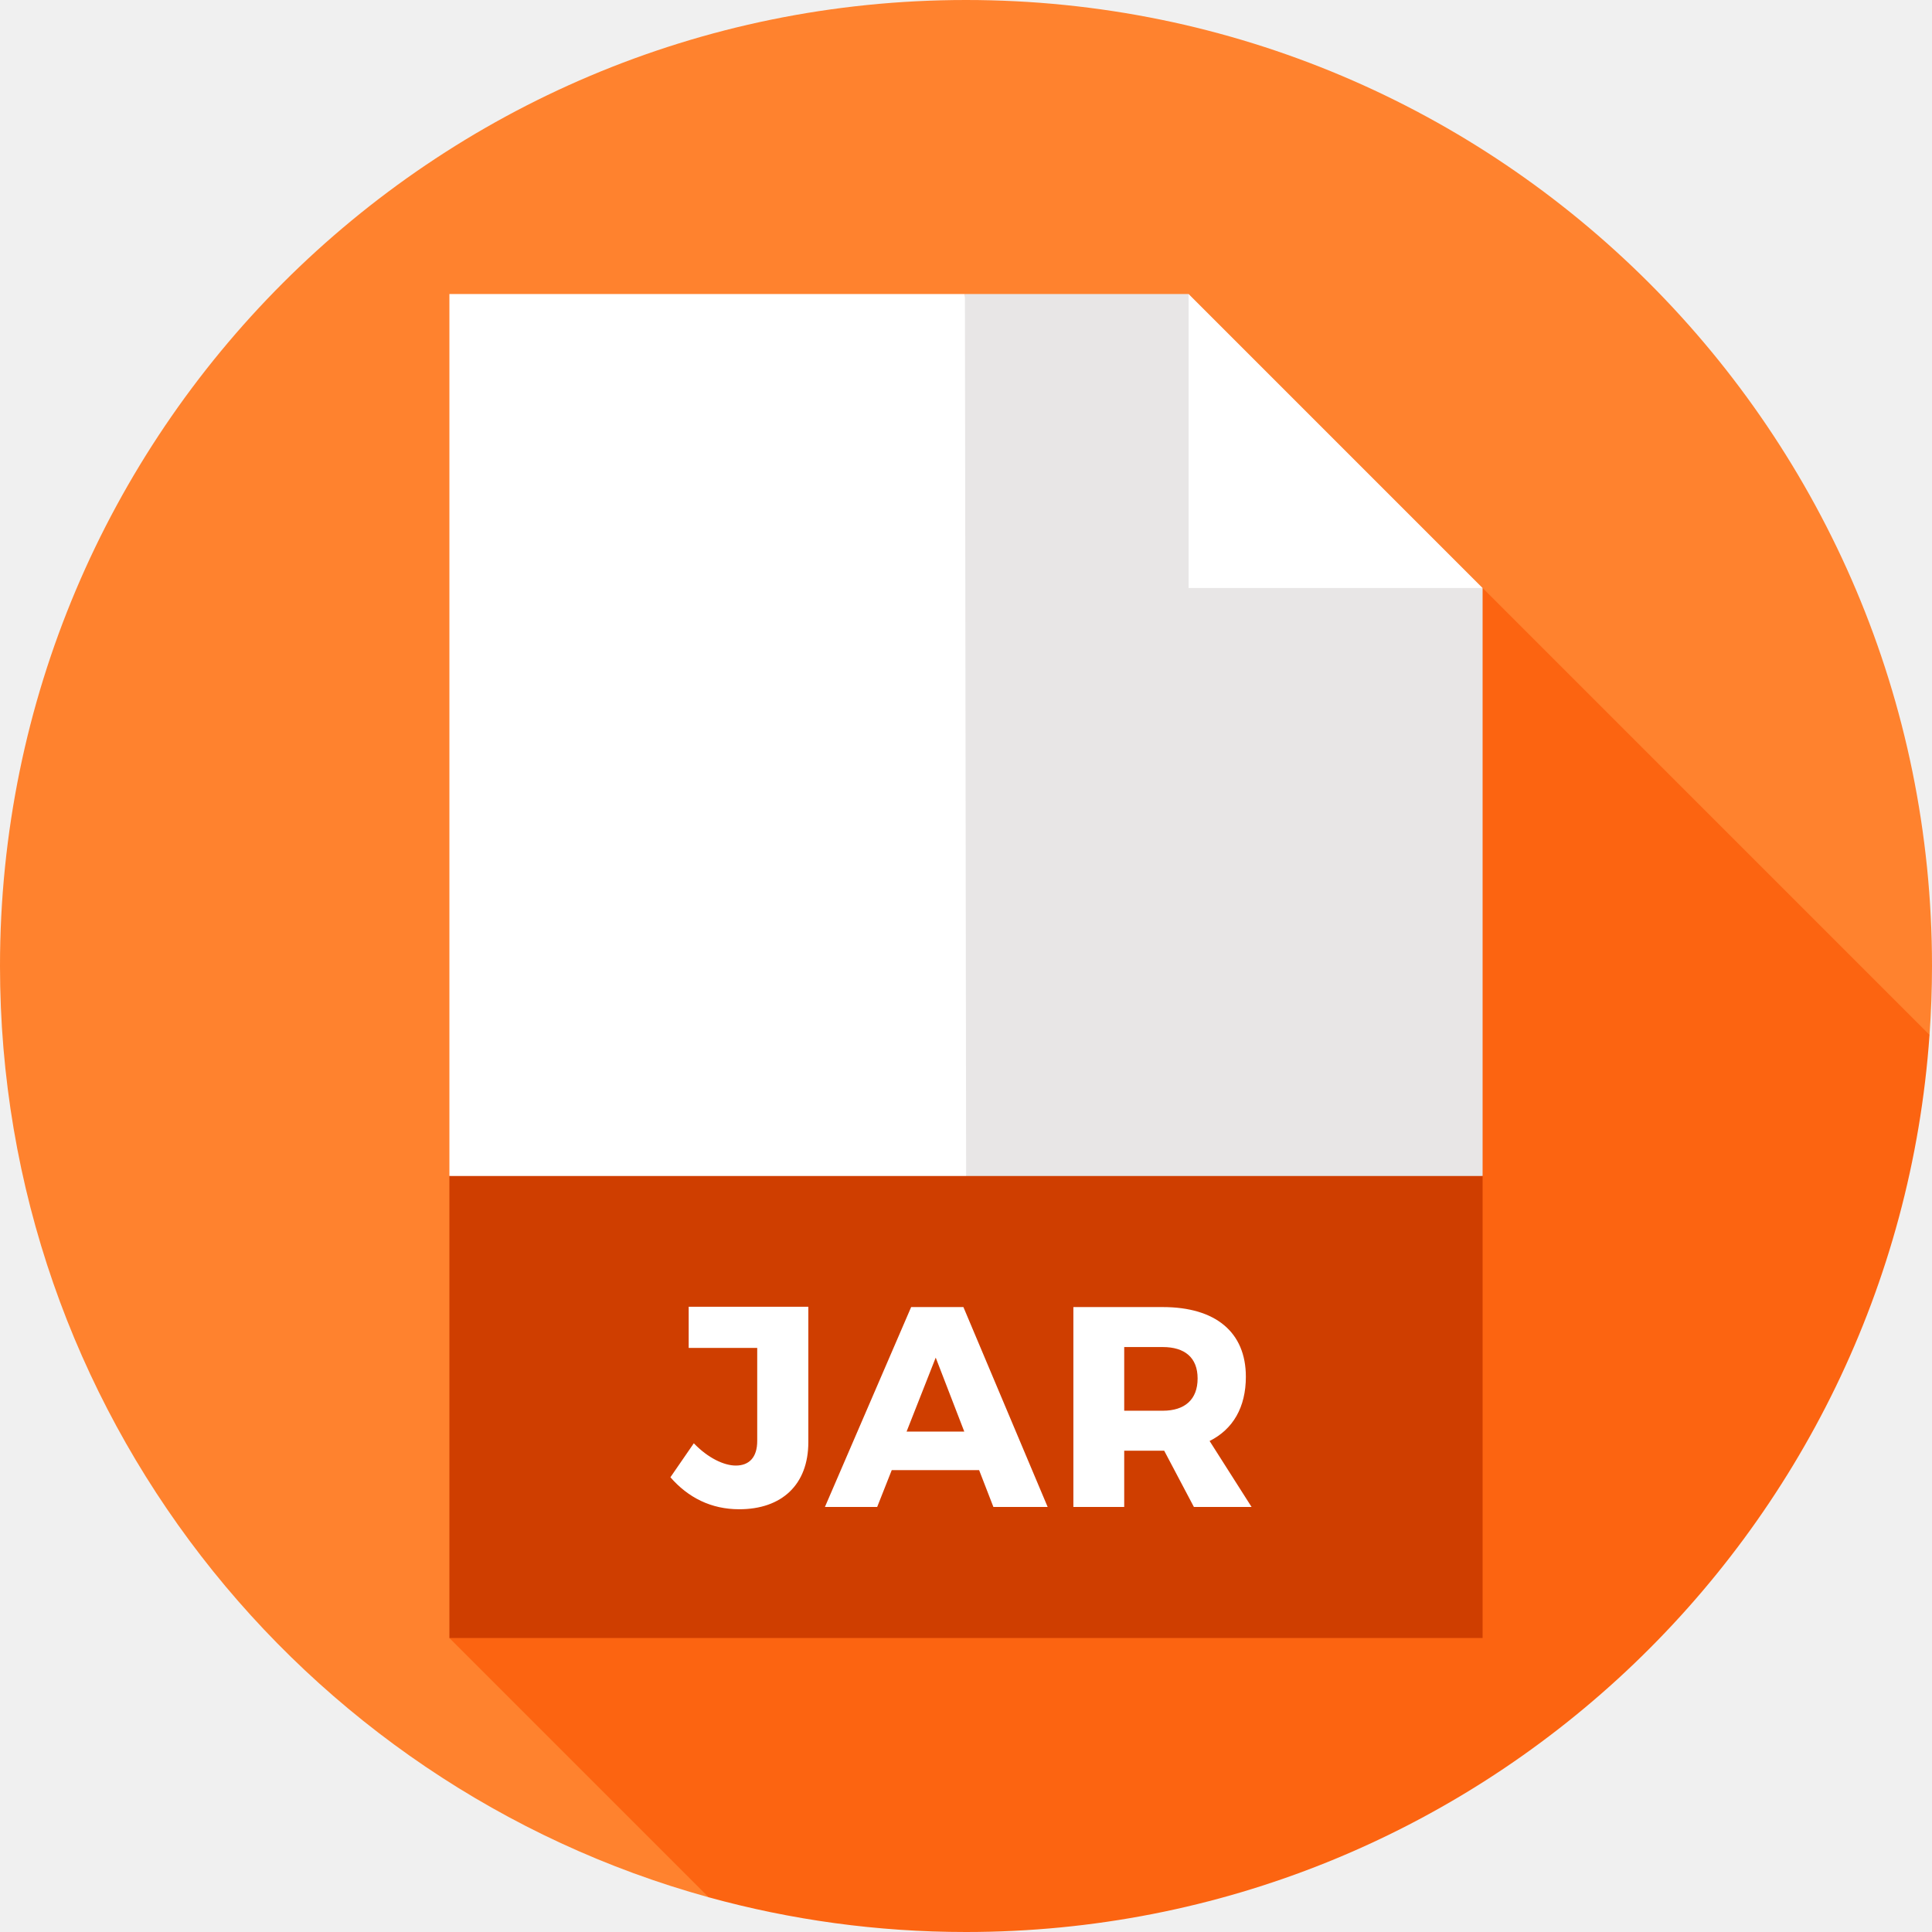
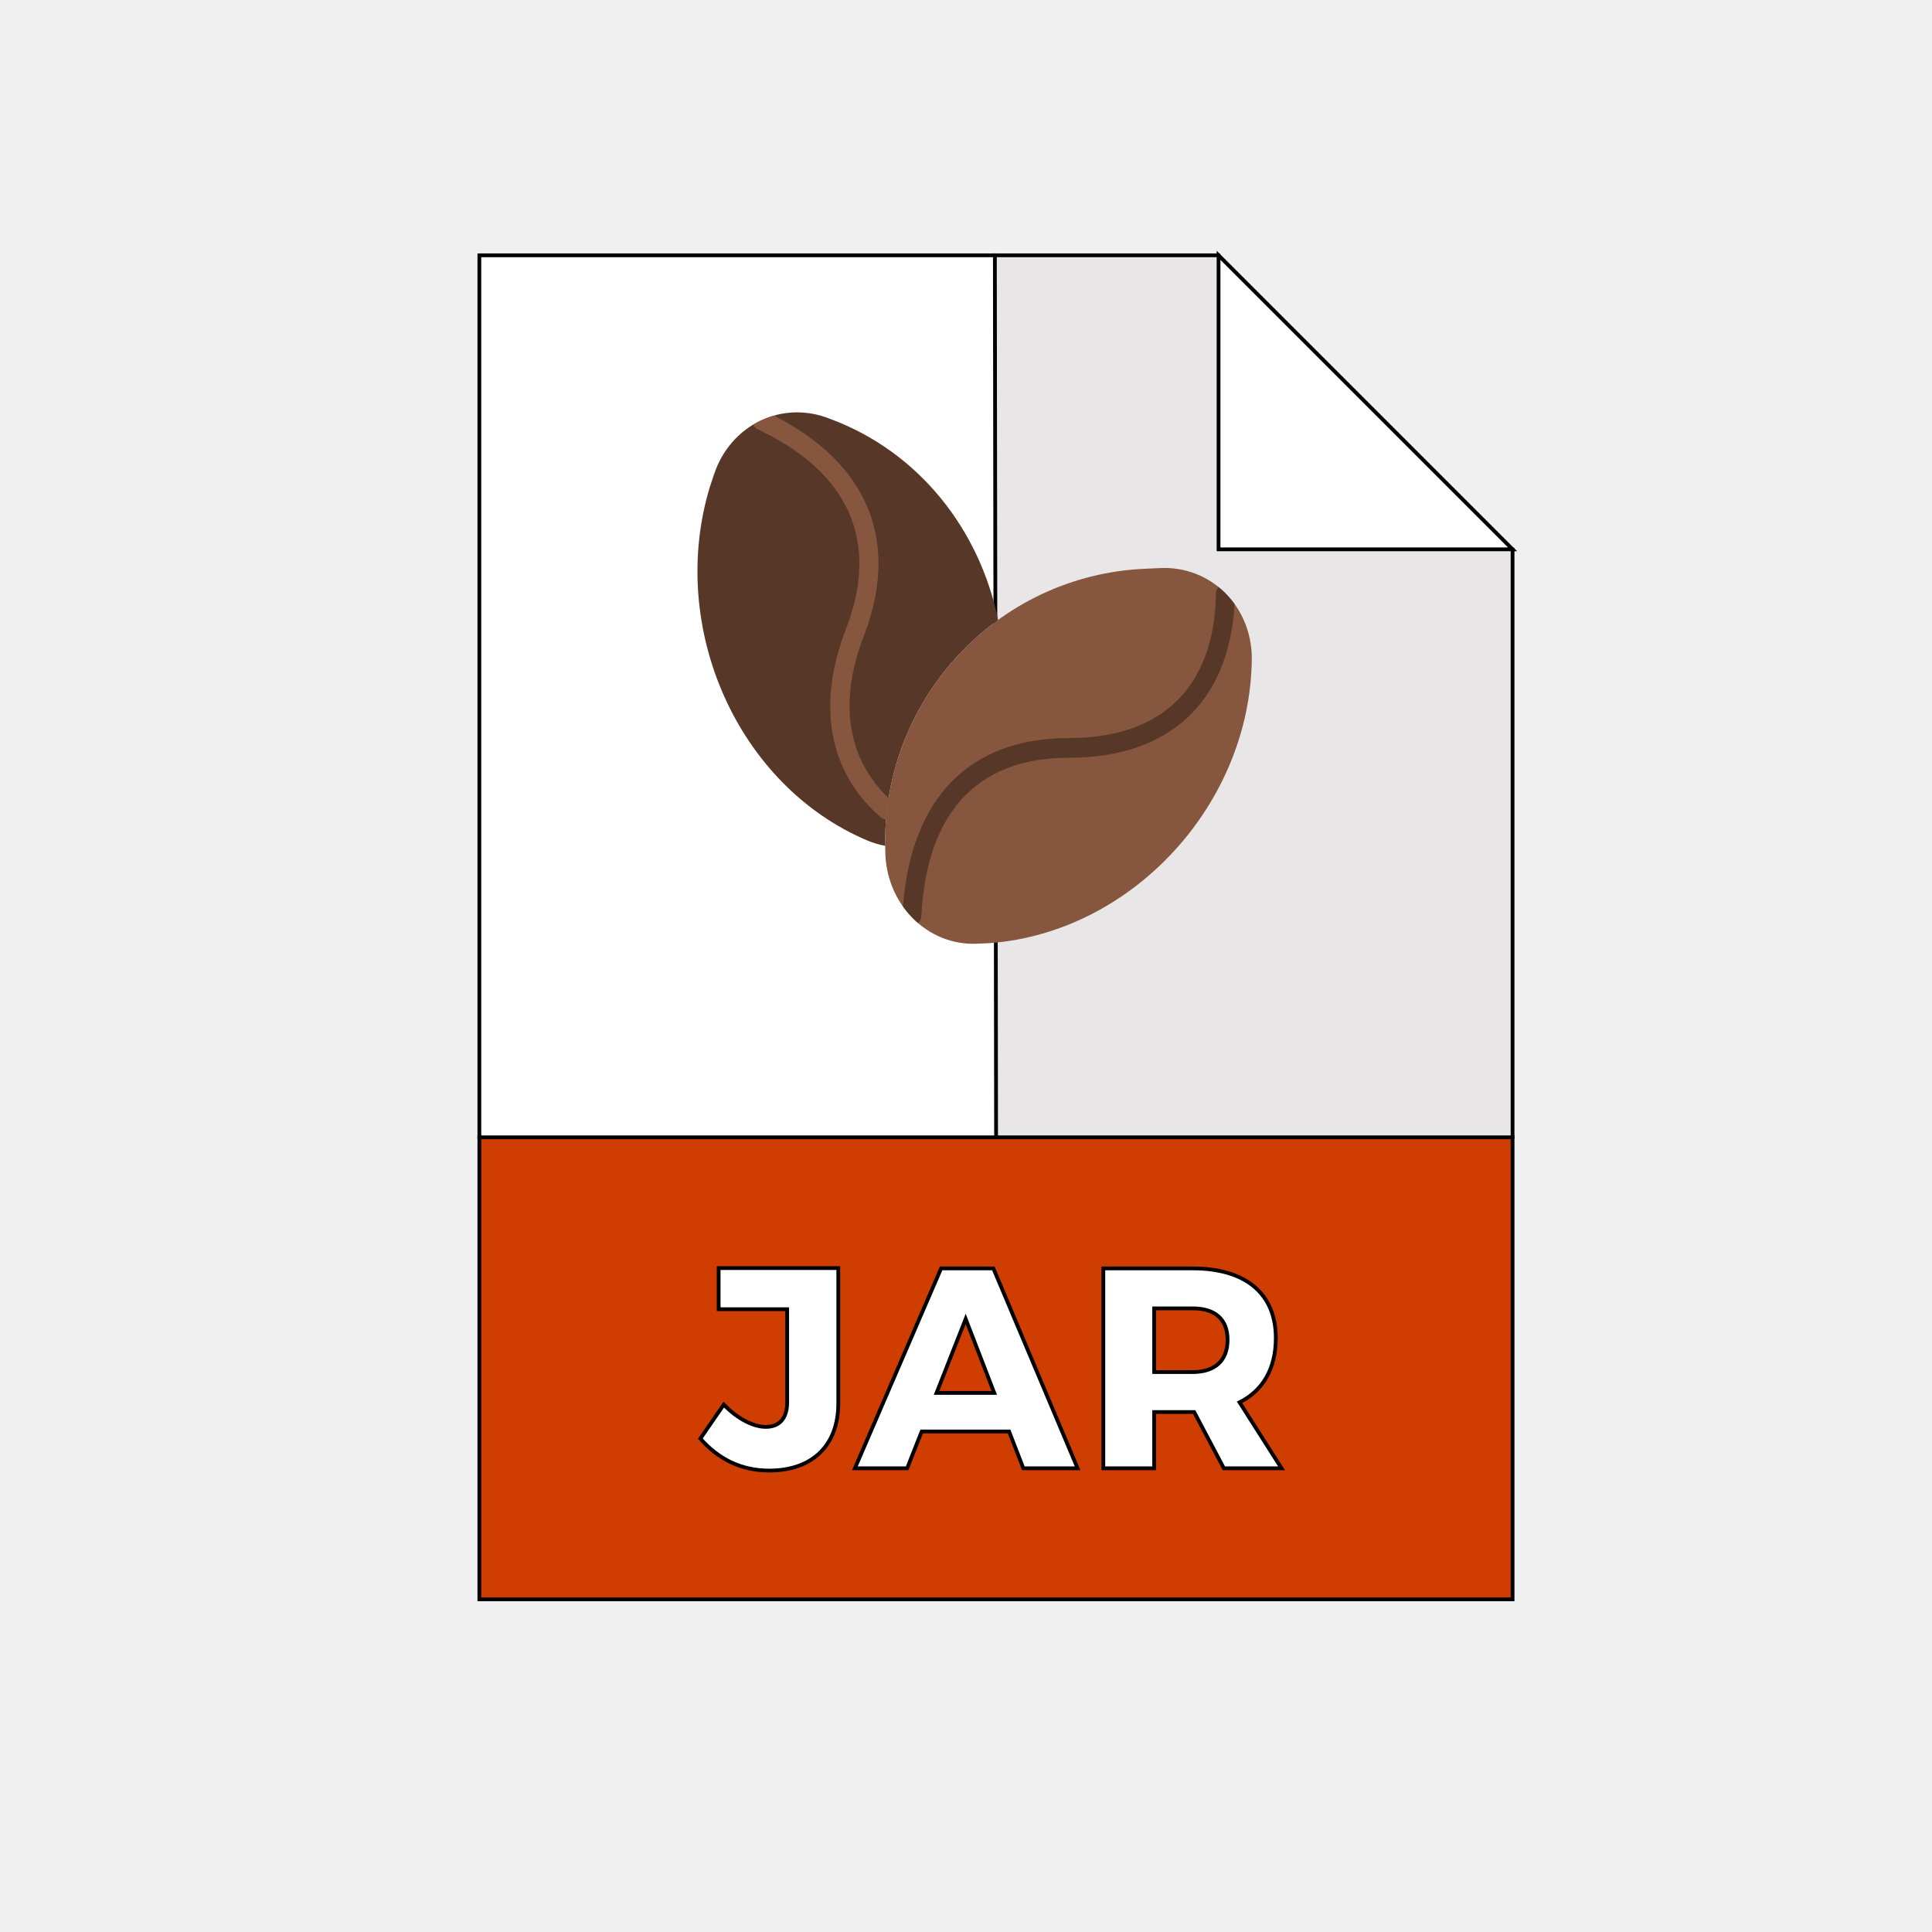
<svg xmlns="http://www.w3.org/2000/svg" version="1.1" id="Layer_1" x="0px" y="0px" viewBox="0 0 512 512" style="enable-background:new 0 0 512 512;" xml:space="preserve">
-   <path style="fill:#FF822E;" d="M511.344,274.266C511.77,268.231,512,262.143,512,256C512,114.615,397.385,0,256,0S0,114.615,0,256  c0,117.769,79.53,216.949,187.809,246.801L511.344,274.266z" />
-   <path style="fill:#FC6411;" d="M511.344,274.266L314.991,77.913L119.096,434.087l68.714,68.714C209.522,508.787,232.385,512,256,512  C391.243,512,501.976,407.125,511.344,274.266z" />
-   <polygon style="fill:#FFFFFF;" points="278.328,333.913 255.711,77.913 119.096,77.913 119.096,311.652 " />
-   <polygon style="fill:#E8E6E6;" points="392.904,311.652 392.904,155.826 337.252,133.565 314.991,77.913 255.711,77.913   256.067,333.913 " />
-   <polygon style="fill:#FFFFFF;" points="314.991,155.826 314.991,77.913 392.904,155.826 " />
-   <rect x="119.096" y="311.652" style="fill:#CF3E00;" width="273.809" height="122.435" />
-   <g>
-     <path style="fill:#FFFFFF;" d="M214.217,382.182c0,11.276-7.039,17.785-18.315,17.785c-7.491,0-13.546-3.103-18.238-8.476   l6.205-9.006c3.784,3.936,8.022,5.904,11.125,5.904c3.557,0,5.677-2.195,5.677-6.509v-24.672h-18.163v-10.898h31.71   L214.217,382.182L214.217,382.182z" />
-     <path style="fill:#FFFFFF;" d="M236.319,389.6l-3.859,9.763h-13.85l22.855-52.975h13.848l22.327,52.975h-14.379l-3.783-9.763   H236.319z M247.975,359.781l-7.72,19.601h15.288L247.975,359.781z" />
-     <path style="fill:#FFFFFF;" d="M308.523,384.453h-0.378h-10.218v14.909h-13.471v-52.975h23.688c14,0,22.022,6.659,22.022,18.465   c0,8.097-3.406,13.925-9.611,17.027l11.125,17.483h-15.285L308.523,384.453z M308.146,373.858c5.826,0,9.233-2.952,9.233-8.552   c0-5.525-3.407-8.324-9.233-8.324h-10.218v16.877h10.218V373.858z" />
+   <defs id="defs55" />
+   <g id="g22">
+ </g>
+   <g id="g24">
+ </g>
+   <g id="g26">
+ </g>
+   <g id="g28">
+ </g>
+   <g id="g30">
+ </g>
+   <g id="g32">
+ </g>
+   <g id="g34">
+ </g>
+   <g id="g36">
+ </g>
+   <g id="g38">
+ </g>
+   <g id="g40">
+ </g>
+   <g id="g42">
+ </g>
+   <g id="g44">
+ </g>
+   <g id="g46">
+ </g>
+   <g id="g48">
+ </g>
+   <g id="g50">
+ </g>
+   <polygon style="fill:#ffffff;stroke:#000000;stroke-opacity:1" points="255.711,77.913 119.096,77.913 119.096,311.652 278.328,333.913 " id="polygon6" transform="translate(7.93882,-10.24984)" />
+   <polygon style="fill:#e8e6e6;stroke:#000000;stroke-opacity:1" points="314.991,77.913 255.711,77.913 256.067,333.913 392.904,311.652 392.904,155.826 337.252,133.565 " id="polygon8" transform="translate(7.93882,-10.24984)" />
+   <polygon style="fill:#ffffff;stroke:#000000;stroke-opacity:1" points="314.991,155.826 314.991,77.913 392.904,155.826 " id="polygon10" transform="translate(7.93882,-10.24984)" />
+   <rect x="127.035" y="301.402" style="fill:#cf3e00;stroke:#000000;stroke-opacity:1" width="273.809" height="122.435" id="rect12" />
+   <g id="g20" transform="translate(7.93882,-10.24984)" style="stroke:#000000;stroke-opacity:1">
+     <path style="fill:#ffffff;stroke:#000000;stroke-opacity:1" d="m 214.217,382.182 c 0,11.276 -7.039,17.785 -18.315,17.785 -7.491,0 -13.546,-3.103 -18.238,-8.476 l 6.205,-9.006 c 3.784,3.936 8.022,5.904 11.125,5.904 3.557,0 5.677,-2.195 5.677,-6.509 V 357.208 H 182.508 V 346.31 h 31.71 z" id="path14" />
+     <path style="fill:#ffffff;stroke:#000000;stroke-opacity:1" d="m 236.319,389.6 -3.859,9.763 h -13.85 l 22.855,-52.975 h 13.848 l 22.327,52.975 h -14.379 l -3.783,-9.763 z m 11.656,-29.819 -7.72,19.601 h 15.288 z" id="path16" />
+     <path style="fill:#ffffff;stroke:#000000;stroke-opacity:1" d="m 308.523,384.453 h -0.378 -10.218 v 14.909 h -13.471 v -52.975 h 23.688 c 14,0 22.022,6.659 22.022,18.465 0,8.097 -3.406,13.925 -9.611,17.027 l 11.125,17.483 h -15.285 z m -0.377,-10.595 c 5.826,0 9.233,-2.952 9.233,-8.552 0,-5.525 -3.407,-8.324 -9.233,-8.324 h -10.218 v 16.877 h 10.218 z" id="path18" />
  </g>
-   <g>
- </g>
-   <g>
- </g>
-   <g>
- </g>
-   <g>
- </g>
-   <g>
- </g>
-   <g>
- </g>
-   <g>
- </g>
-   <g>
- </g>
-   <g>
- </g>
-   <g>
- </g>
-   <g>
- </g>
-   <g>
- </g>
-   <g>
- </g>
-   <g>
- </g>
-   <g>
- </g>
+   <g id="g10" transform="matrix(0.2869334,0,0,0.2955688,184.8305,104.0328)">
+     <path style="fill:#573728" d="M 277.667,203.911 C 260.735,122.83 204.38,52.907 122.354,23.546 v 0 C 78.693,6.421 30.839,28.534 15.47,72.937 l -3.964,11.458 c -39.424,126.314 25.697,268.438 145.885,317.431 v 0 c 5.314,2.11 10.681,3.61 16.049,4.59 -1.387,-82.758 39.741,-157.113 104.227,-202.505" id="path2" />
+     <path style="fill:#86573e" d="m 270.597,493.613 -12.12,0.547 c -46.936,2.136 -84.78,-36.423 -85.001,-83.315 v 0 C 168.78,276.551 276.229,163.249 414.478,157.935 l 12.12,-0.547 c 47.166,-2.507 85.354,33.81 85.398,81.055 v 0 C 510.91,368.226 402.534,483.55 270.597,493.613" id="path4" />
+     <path style="fill:#573728" d="m 496.089,189.694 c -4.246,-5.747 -9.198,-10.911 -14.795,-15.307 -1.359,1.483 -2.322,3.337 -2.357,5.5 -1.307,83.774 -49.435,129.88 -135.592,129.88 h -0.644 c -91.313,0.062 -145.258,53.663 -152.858,150.952 4.052,5.553 8.713,10.611 13.965,14.98 1.721,-1.518 2.878,-3.655 3.001,-6.126 4.705,-92.937 51.703,-142.098 135.874,-142.151 h 0.689 c 92.584,0 147.659,-50.088 152.717,-137.728" id="path6" />
+     <path style="fill:#86573e" d="M 176.623,363.636 C 138.329,328.44 130.093,277.064 153.707,218.157 187.314,133.536 157.724,63.763 70.754,20.71 c -6.771,1.863 -13.286,4.52 -19.341,8.06 0.874,1.695 2.18,3.187 4.052,4.043 84.612,38.727 112.914,100.564 81.849,178.803 -27.516,68.626 -16.128,128.742 32.071,169.287 1.448,1.218 3.187,1.792 4.935,1.942 0.528,-6.471 1.261,-12.88 2.303,-19.209" id="path8" />
+   </g>
+   <g id="g12" transform="matrix(0.2869334,0,0,0.2955688,184.8305,104.0328)" />
+   <g id="g14" transform="matrix(0.2869334,0,0,0.2955688,184.8305,104.0328)" />
+   <g id="g16" transform="matrix(0.2869334,0,0,0.2955688,184.8305,104.0328)" />
+   <g id="g18" transform="matrix(0.2869334,0,0,0.2955688,184.8305,104.0328)" />
+   <g id="g20-3" transform="matrix(0.2869334,0,0,0.2955688,184.8305,104.0328)" />
+   <g id="g22-6" transform="matrix(0.2869334,0,0,0.2955688,184.8305,104.0328)" />
+   <g id="g24-7" transform="matrix(0.2869334,0,0,0.2955688,184.8305,104.0328)" />
+   <g id="g26-5" transform="matrix(0.2869334,0,0,0.2955688,184.8305,104.0328)" />
+   <g id="g28-3" transform="matrix(0.2869334,0,0,0.2955688,184.8305,104.0328)" />
+   <g id="g30-5" transform="matrix(0.2869334,0,0,0.2955688,184.8305,104.0328)" />
+   <g id="g32-6" transform="matrix(0.2869334,0,0,0.2955688,184.8305,104.0328)" />
+   <g id="g34-2" transform="matrix(0.2869334,0,0,0.2955688,184.8305,104.0328)" />
+   <g id="g36-9" transform="matrix(0.2869334,0,0,0.2955688,184.8305,104.0328)" />
+   <g id="g38-1" transform="matrix(0.2869334,0,0,0.2955688,184.8305,104.0328)" />
+   <g id="g40-2" transform="matrix(0.2869334,0,0,0.2955688,184.8305,104.0328)" />
</svg>
